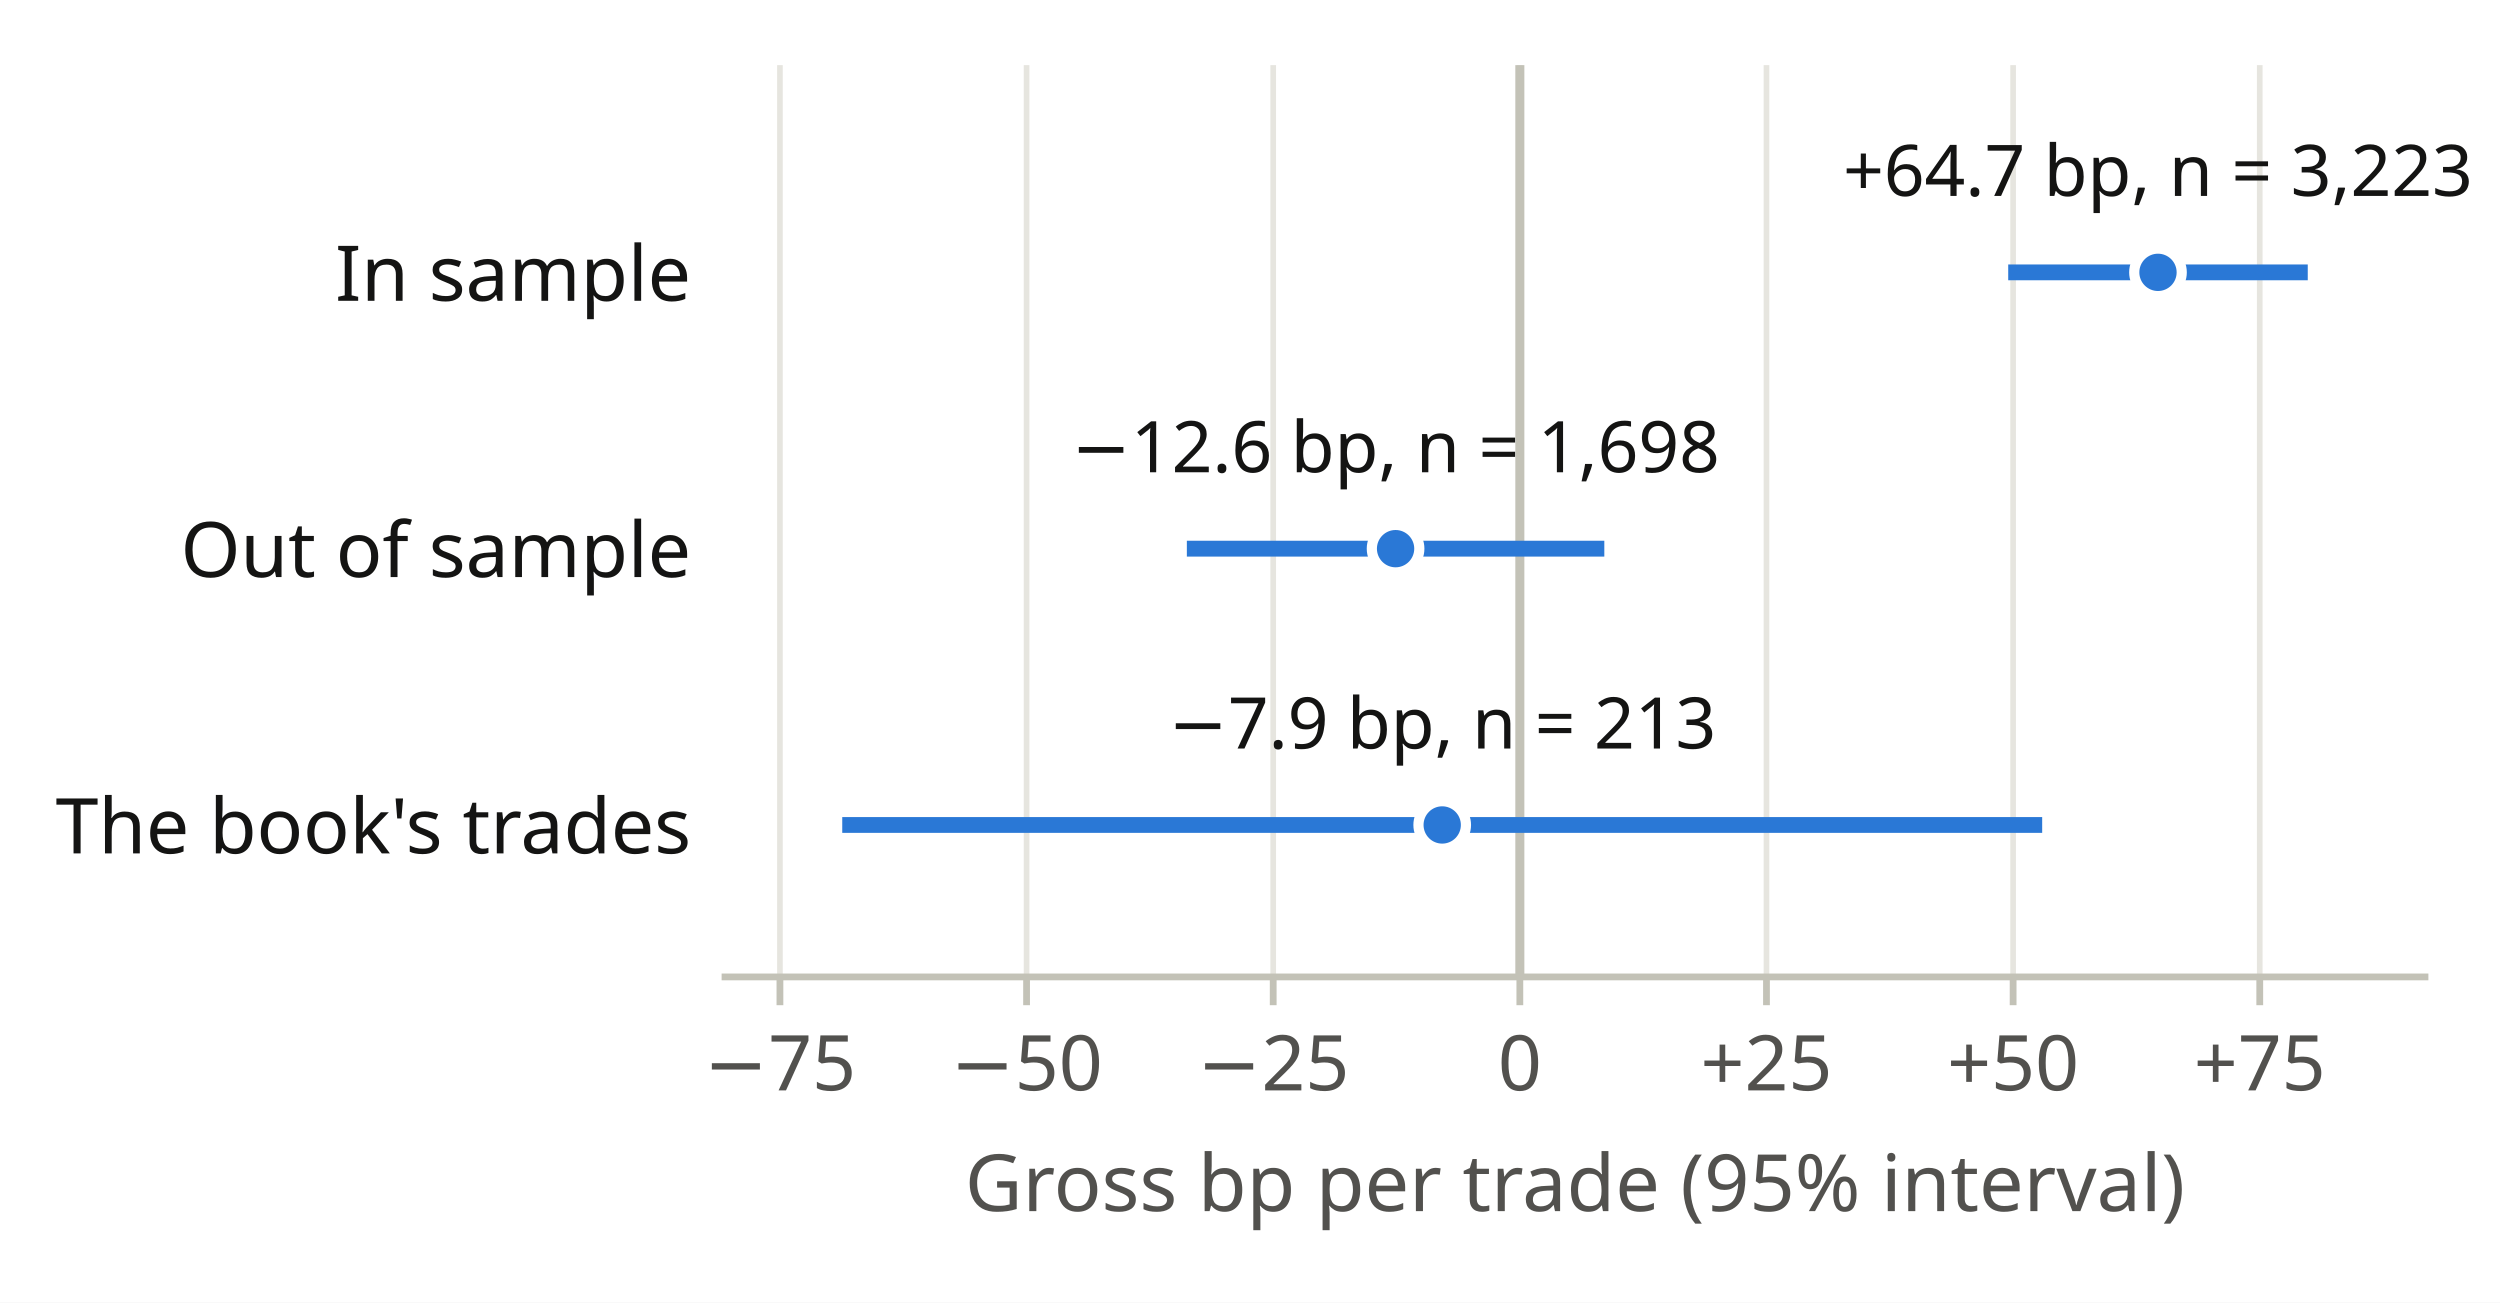
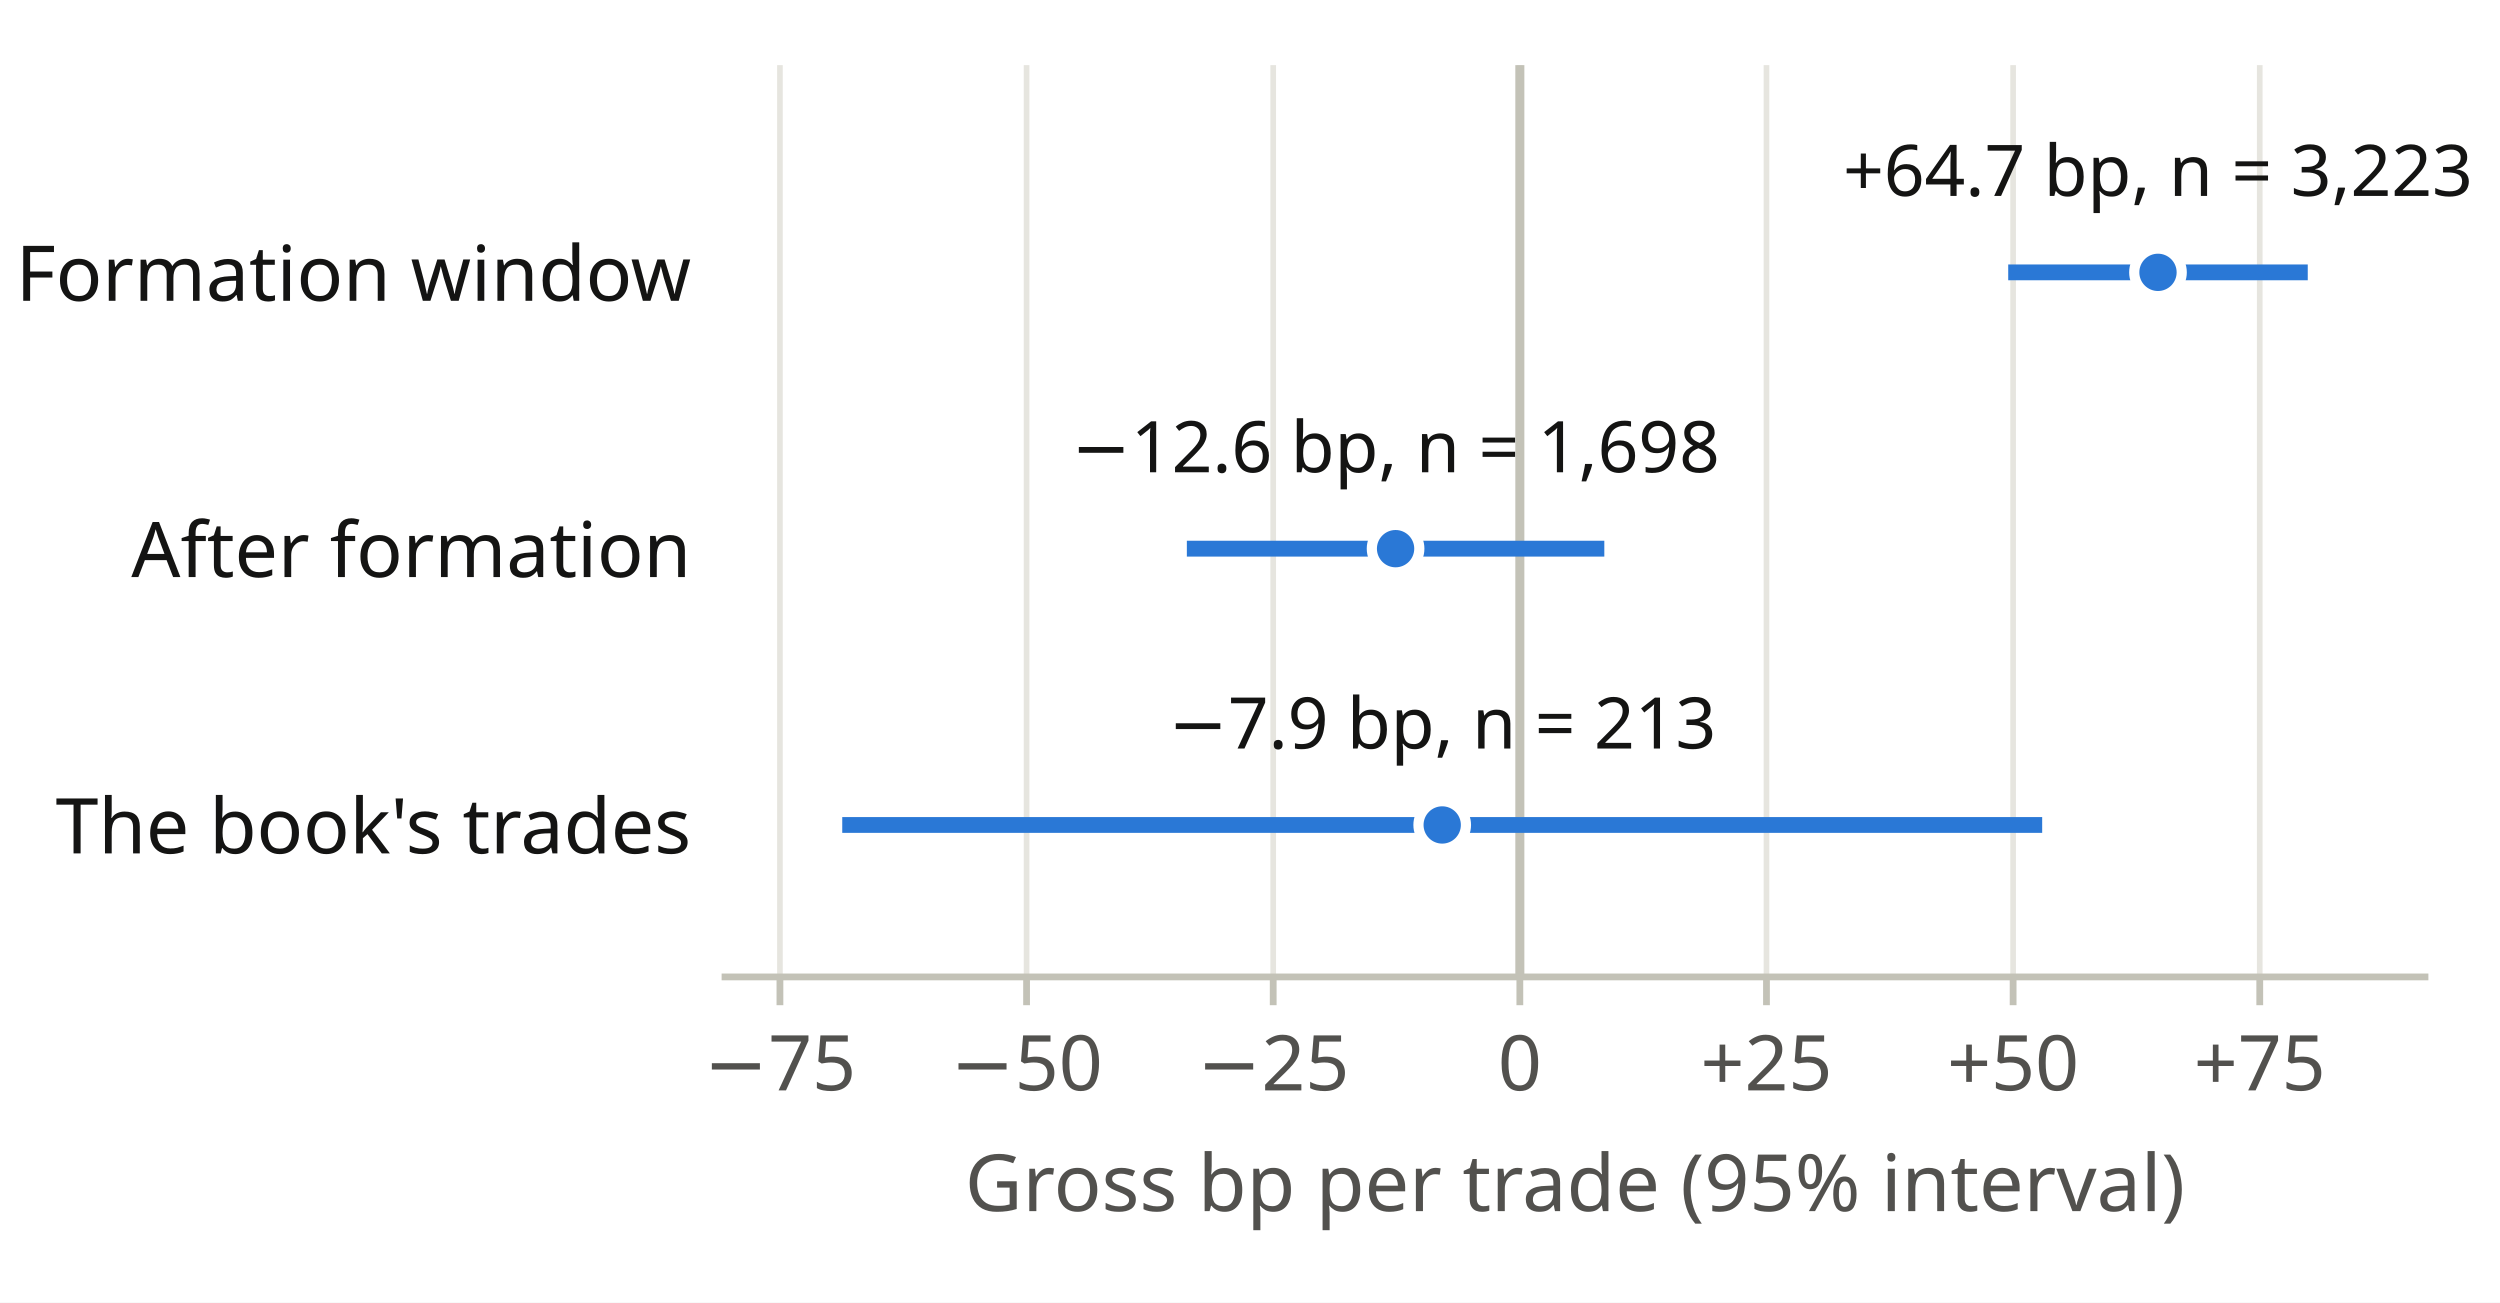
<svg xmlns="http://www.w3.org/2000/svg" xmlns:xlink="http://www.w3.org/1999/xlink" width="221.102pt" height="115.2pt" viewBox="0 0 221.102 115.2" version="1.1">
  <defs>
    <style type="text/css">*{stroke-linejoin: round; stroke-linecap: butt}</style>
  </defs>
  <g id="figure_1">
    <g id="patch_1">
      <path d="M 0 115.2 L 221.102 115.2 L 221.102 0 L 0 0 z " style="fill: #ffffff" />
    </g>
    <g id="axes_1">
      <g id="patch_2">
        <path d="M 64.12 86.4 L 214.469 86.4 L 214.469 5.76 L 64.12 5.76 z " style="fill: #ffffff" />
      </g>
      <g id="matplotlib.axis_1">
        <g id="xtick_1">
          <g id="line2d_1">
            <path d="M 68.978 86.4 L 68.978 5.76 " clip-path="url(#pa73d930f5a)" style="fill: none; stroke: #e6e5df; stroke-width: 0.5; stroke-linecap: round" />
          </g>
          <g id="line2d_2">
            <defs>
              <path id="m30e6e8c478" d="M 0 0 L 0 2.5 " style="stroke: #c3c2b7; stroke-width: 0.6" />
            </defs>
            <g>
              <use xlink:href="#m30e6e8c478" x="68.978" y="86.4" style="fill: #c3c2b7; stroke: #c3c2b7; stroke-width: 0.6" />
            </g>
          </g>
          <g id="text_1">
            <text style="font-size: 6.8px; font-family: 'IBM Plex Sans'; text-anchor: middle; fill: #52514e" x="68.978" y="96.432" transform="rotate(-0 68.97807 96.432)">−75</text>
          </g>
        </g>
        <g id="xtick_2">
          <g id="line2d_3">
            <path d="M 90.791 86.4 L 90.791 5.76 " clip-path="url(#pa73d930f5a)" style="fill: none; stroke: #e6e5df; stroke-width: 0.5; stroke-linecap: round" />
          </g>
          <g id="line2d_4">
            <g>
              <use xlink:href="#m30e6e8c478" x="90.791" y="86.4" style="fill: #c3c2b7; stroke: #c3c2b7; stroke-width: 0.6" />
            </g>
          </g>
          <g id="text_2">
            <text style="font-size: 6.8px; font-family: 'IBM Plex Sans'; text-anchor: middle; fill: #52514e" x="90.791" y="96.432" transform="rotate(-0 90.79077 96.432)">−50</text>
          </g>
        </g>
        <g id="xtick_3">
          <g id="line2d_5">
            <path d="M 112.603 86.4 L 112.603 5.76 " clip-path="url(#pa73d930f5a)" style="fill: none; stroke: #e6e5df; stroke-width: 0.5; stroke-linecap: round" />
          </g>
          <g id="line2d_6">
            <g>
              <use xlink:href="#m30e6e8c478" x="112.603" y="86.4" style="fill: #c3c2b7; stroke: #c3c2b7; stroke-width: 0.6" />
            </g>
          </g>
          <g id="text_3">
            <text style="font-size: 6.8px; font-family: 'IBM Plex Sans'; text-anchor: middle; fill: #52514e" x="112.603" y="96.432" transform="rotate(-0 112.6035 96.432)">−25</text>
          </g>
        </g>
        <g id="xtick_4">
          <g id="line2d_7">
            <path d="M 134.416 86.4 L 134.416 5.76 " clip-path="url(#pa73d930f5a)" style="fill: none; stroke: #e6e5df; stroke-width: 0.5; stroke-linecap: round" />
          </g>
          <g id="line2d_8">
            <g>
              <use xlink:href="#m30e6e8c478" x="134.416" y="86.4" style="fill: #c3c2b7; stroke: #c3c2b7; stroke-width: 0.6" />
            </g>
          </g>
          <g id="text_4">
            <text style="font-size: 6.8px; font-family: 'IBM Plex Sans'; text-anchor: middle; fill: #52514e" x="134.416" y="96.432" transform="rotate(-0 134.4162 96.432)">0</text>
          </g>
        </g>
        <g id="xtick_5">
          <g id="line2d_9">
            <path d="M 156.229 86.4 L 156.229 5.76 " clip-path="url(#pa73d930f5a)" style="fill: none; stroke: #e6e5df; stroke-width: 0.5; stroke-linecap: round" />
          </g>
          <g id="line2d_10">
            <g>
              <use xlink:href="#m30e6e8c478" x="156.229" y="86.4" style="fill: #c3c2b7; stroke: #c3c2b7; stroke-width: 0.6" />
            </g>
          </g>
          <g id="text_5">
            <text style="font-size: 6.8px; font-family: 'IBM Plex Sans'; text-anchor: middle; fill: #52514e" x="156.229" y="96.432" transform="rotate(-0 156.2289 96.432)">+25</text>
          </g>
        </g>
        <g id="xtick_6">
          <g id="line2d_11">
            <path d="M 178.042 86.4 L 178.042 5.76 " clip-path="url(#pa73d930f5a)" style="fill: none; stroke: #e6e5df; stroke-width: 0.5; stroke-linecap: round" />
          </g>
          <g id="line2d_12">
            <g>
              <use xlink:href="#m30e6e8c478" x="178.042" y="86.4" style="fill: #c3c2b7; stroke: #c3c2b7; stroke-width: 0.6" />
            </g>
          </g>
          <g id="text_6">
            <text style="font-size: 6.8px; font-family: 'IBM Plex Sans'; text-anchor: middle; fill: #52514e" x="178.042" y="96.432" transform="rotate(-0 178.0416 96.432)">+50</text>
          </g>
        </g>
        <g id="xtick_7">
          <g id="line2d_13">
            <path d="M 199.854 86.4 L 199.854 5.76 " clip-path="url(#pa73d930f5a)" style="fill: none; stroke: #e6e5df; stroke-width: 0.5; stroke-linecap: round" />
          </g>
          <g id="line2d_14">
            <g>
              <use xlink:href="#m30e6e8c478" x="199.854" y="86.4" style="fill: #c3c2b7; stroke: #c3c2b7; stroke-width: 0.6" />
            </g>
          </g>
          <g id="text_7">
            <text style="font-size: 6.8px; font-family: 'IBM Plex Sans'; text-anchor: middle; fill: #52514e" x="199.854" y="96.432" transform="rotate(-0 199.8543 96.432)">+75</text>
          </g>
        </g>
        <g id="text_8">
          <text style="font-size: 7px; font-family: 'IBM Plex Sans'; text-anchor: middle; fill: #52514e" x="139.294" y="107.112" transform="rotate(-0 139.2945 107.112)">Gross bp per trade (95% interval)</text>
        </g>
      </g>
      <g id="matplotlib.axis_2">
        <g id="ytick_1">
          <g id="line2d_15" />
          <g id="text_9">
-             <text style="font-size: 6.8px; font-family: 'IBM Plex Sans'; text-anchor: end; fill: #141413" x="61.12" y="26.603" transform="rotate(-0 61.11968 26.60327)">In sample</text>
+             <text style="font-size: 6.8px; font-family: 'IBM Plex Sans'; text-anchor: end; fill: #141413" x="61.12" y="26.603" transform="rotate(-0 61.11968 26.60327)">Formation window</text>
          </g>
        </g>
        <g id="ytick_2">
          <g id="line2d_16" />
          <g id="text_10">
-             <text style="font-size: 6.8px; font-family: 'IBM Plex Sans'; text-anchor: end; fill: #141413" x="61.12" y="51.04" transform="rotate(-0 61.11968 51.03964)">Out of sample</text>
+             <text style="font-size: 6.8px; font-family: 'IBM Plex Sans'; text-anchor: end; fill: #141413" x="61.12" y="51.04" transform="rotate(-0 61.11968 51.03964)">After formation</text>
          </g>
        </g>
        <g id="ytick_3">
          <g id="line2d_17" />
          <g id="text_11">
            <text style="font-size: 6.8px; font-family: 'IBM Plex Sans'; text-anchor: end; fill: #141413" x="61.12" y="75.476" transform="rotate(-0 61.11968 75.476)">The book's trades</text>
          </g>
        </g>
      </g>
      <g id="line2d_18">
        <path d="M 134.416 86.4 L 134.416 5.76 " clip-path="url(#pa73d930f5a)" style="fill: none; stroke: #c3c2b7; stroke-width: 0.8; stroke-linecap: round" />
      </g>
      <g id="patch_3">
        <path d="M 64.12 86.4 L 214.469 86.4 " style="fill: none; stroke: #c3c2b7; stroke-width: 0.6; stroke-linejoin: miter; stroke-linecap: square" />
      </g>
      <g id="line2d_19">
        <path d="M 177.608 24.087 L 204.1 24.087 " clip-path="url(#pa73d930f5a)" style="fill: none; stroke: #2a78d6; stroke-width: 1.4" />
      </g>
      <g id="line2d_20">
        <path d="M 104.966 48.524 L 141.887 48.524 " clip-path="url(#pa73d930f5a)" style="fill: none; stroke: #2a78d6; stroke-width: 1.4" />
      </g>
      <g id="line2d_21">
        <path d="M 74.489 72.96 L 180.612 72.96 " clip-path="url(#pa73d930f5a)" style="fill: none; stroke: #2a78d6; stroke-width: 1.4" />
      </g>
      <g id="text_12">
        <text style="font-size: 6.3px; font-family: 'IBM Plex Sans'; text-anchor: middle; fill: #141413" x="190.854" y="17.327" transform="rotate(-0 190.8543 17.32727)">+64.7 bp, n = 3,223</text>
      </g>
      <g id="text_13">
        <text style="font-size: 6.3px; font-family: 'IBM Plex Sans'; text-anchor: middle; fill: #141413" x="123.426" y="41.764" transform="rotate(-0 123.4265 41.76364)">−12.6 bp, n = 1,698</text>
      </g>
      <g id="text_14">
        <text style="font-size: 6.3px; font-family: 'IBM Plex Sans'; text-anchor: middle; fill: #141413" x="127.55" y="66.2" transform="rotate(-0 127.5505 66.2)">−7.9 bp, n = 213</text>
      </g>
      <g id="line2d_22">
        <path d="M 190.854 24.087 " clip-path="url(#pa73d930f5a)" style="fill: none; stroke: #2a78d6; stroke-width: 1.1; stroke-linecap: round" />
        <defs>
          <path id="m3efd54278e" d="M 0 2.1 C 0.557 2.1 1.091 1.879 1.485 1.485 C 1.879 1.091 2.1 0.557 2.1 0 C 2.1 -0.557 1.879 -1.091 1.485 -1.485 C 1.091 -1.879 0.557 -2.1 0 -2.1 C -0.557 -2.1 -1.091 -1.879 -1.485 -1.485 C -1.879 -1.091 -2.1 -0.557 -2.1 0 C -2.1 0.557 -1.879 1.091 -1.485 1.485 C -1.091 1.879 -0.557 2.1 0 2.1 z " style="stroke: #ffffff; stroke-width: 0.9" />
        </defs>
        <g clip-path="url(#pa73d930f5a)">
          <use xlink:href="#m3efd54278e" x="190.854" y="24.087" style="fill: #2a78d6; stroke: #ffffff; stroke-width: 0.9" />
        </g>
      </g>
      <g id="line2d_23">
        <path d="M 123.426 48.524 " clip-path="url(#pa73d930f5a)" style="fill: none; stroke: #2a78d6; stroke-width: 1.1; stroke-linecap: round" />
        <g clip-path="url(#pa73d930f5a)">
          <use xlink:href="#m3efd54278e" x="123.426" y="48.524" style="fill: #2a78d6; stroke: #ffffff; stroke-width: 0.9" />
        </g>
      </g>
      <g id="line2d_24">
        <path d="M 127.55 72.96 " clip-path="url(#pa73d930f5a)" style="fill: none; stroke: #2a78d6; stroke-width: 1.1; stroke-linecap: round" />
        <g clip-path="url(#pa73d930f5a)">
          <use xlink:href="#m3efd54278e" x="127.55" y="72.96" style="fill: #2a78d6; stroke: #ffffff; stroke-width: 0.9" />
        </g>
      </g>
    </g>
  </g>
  <defs>
    <clipPath id="pa73d930f5a">
      <rect x="64.12" y="5.76" width="150.35" height="80.64" />
    </clipPath>
  </defs>
</svg>
